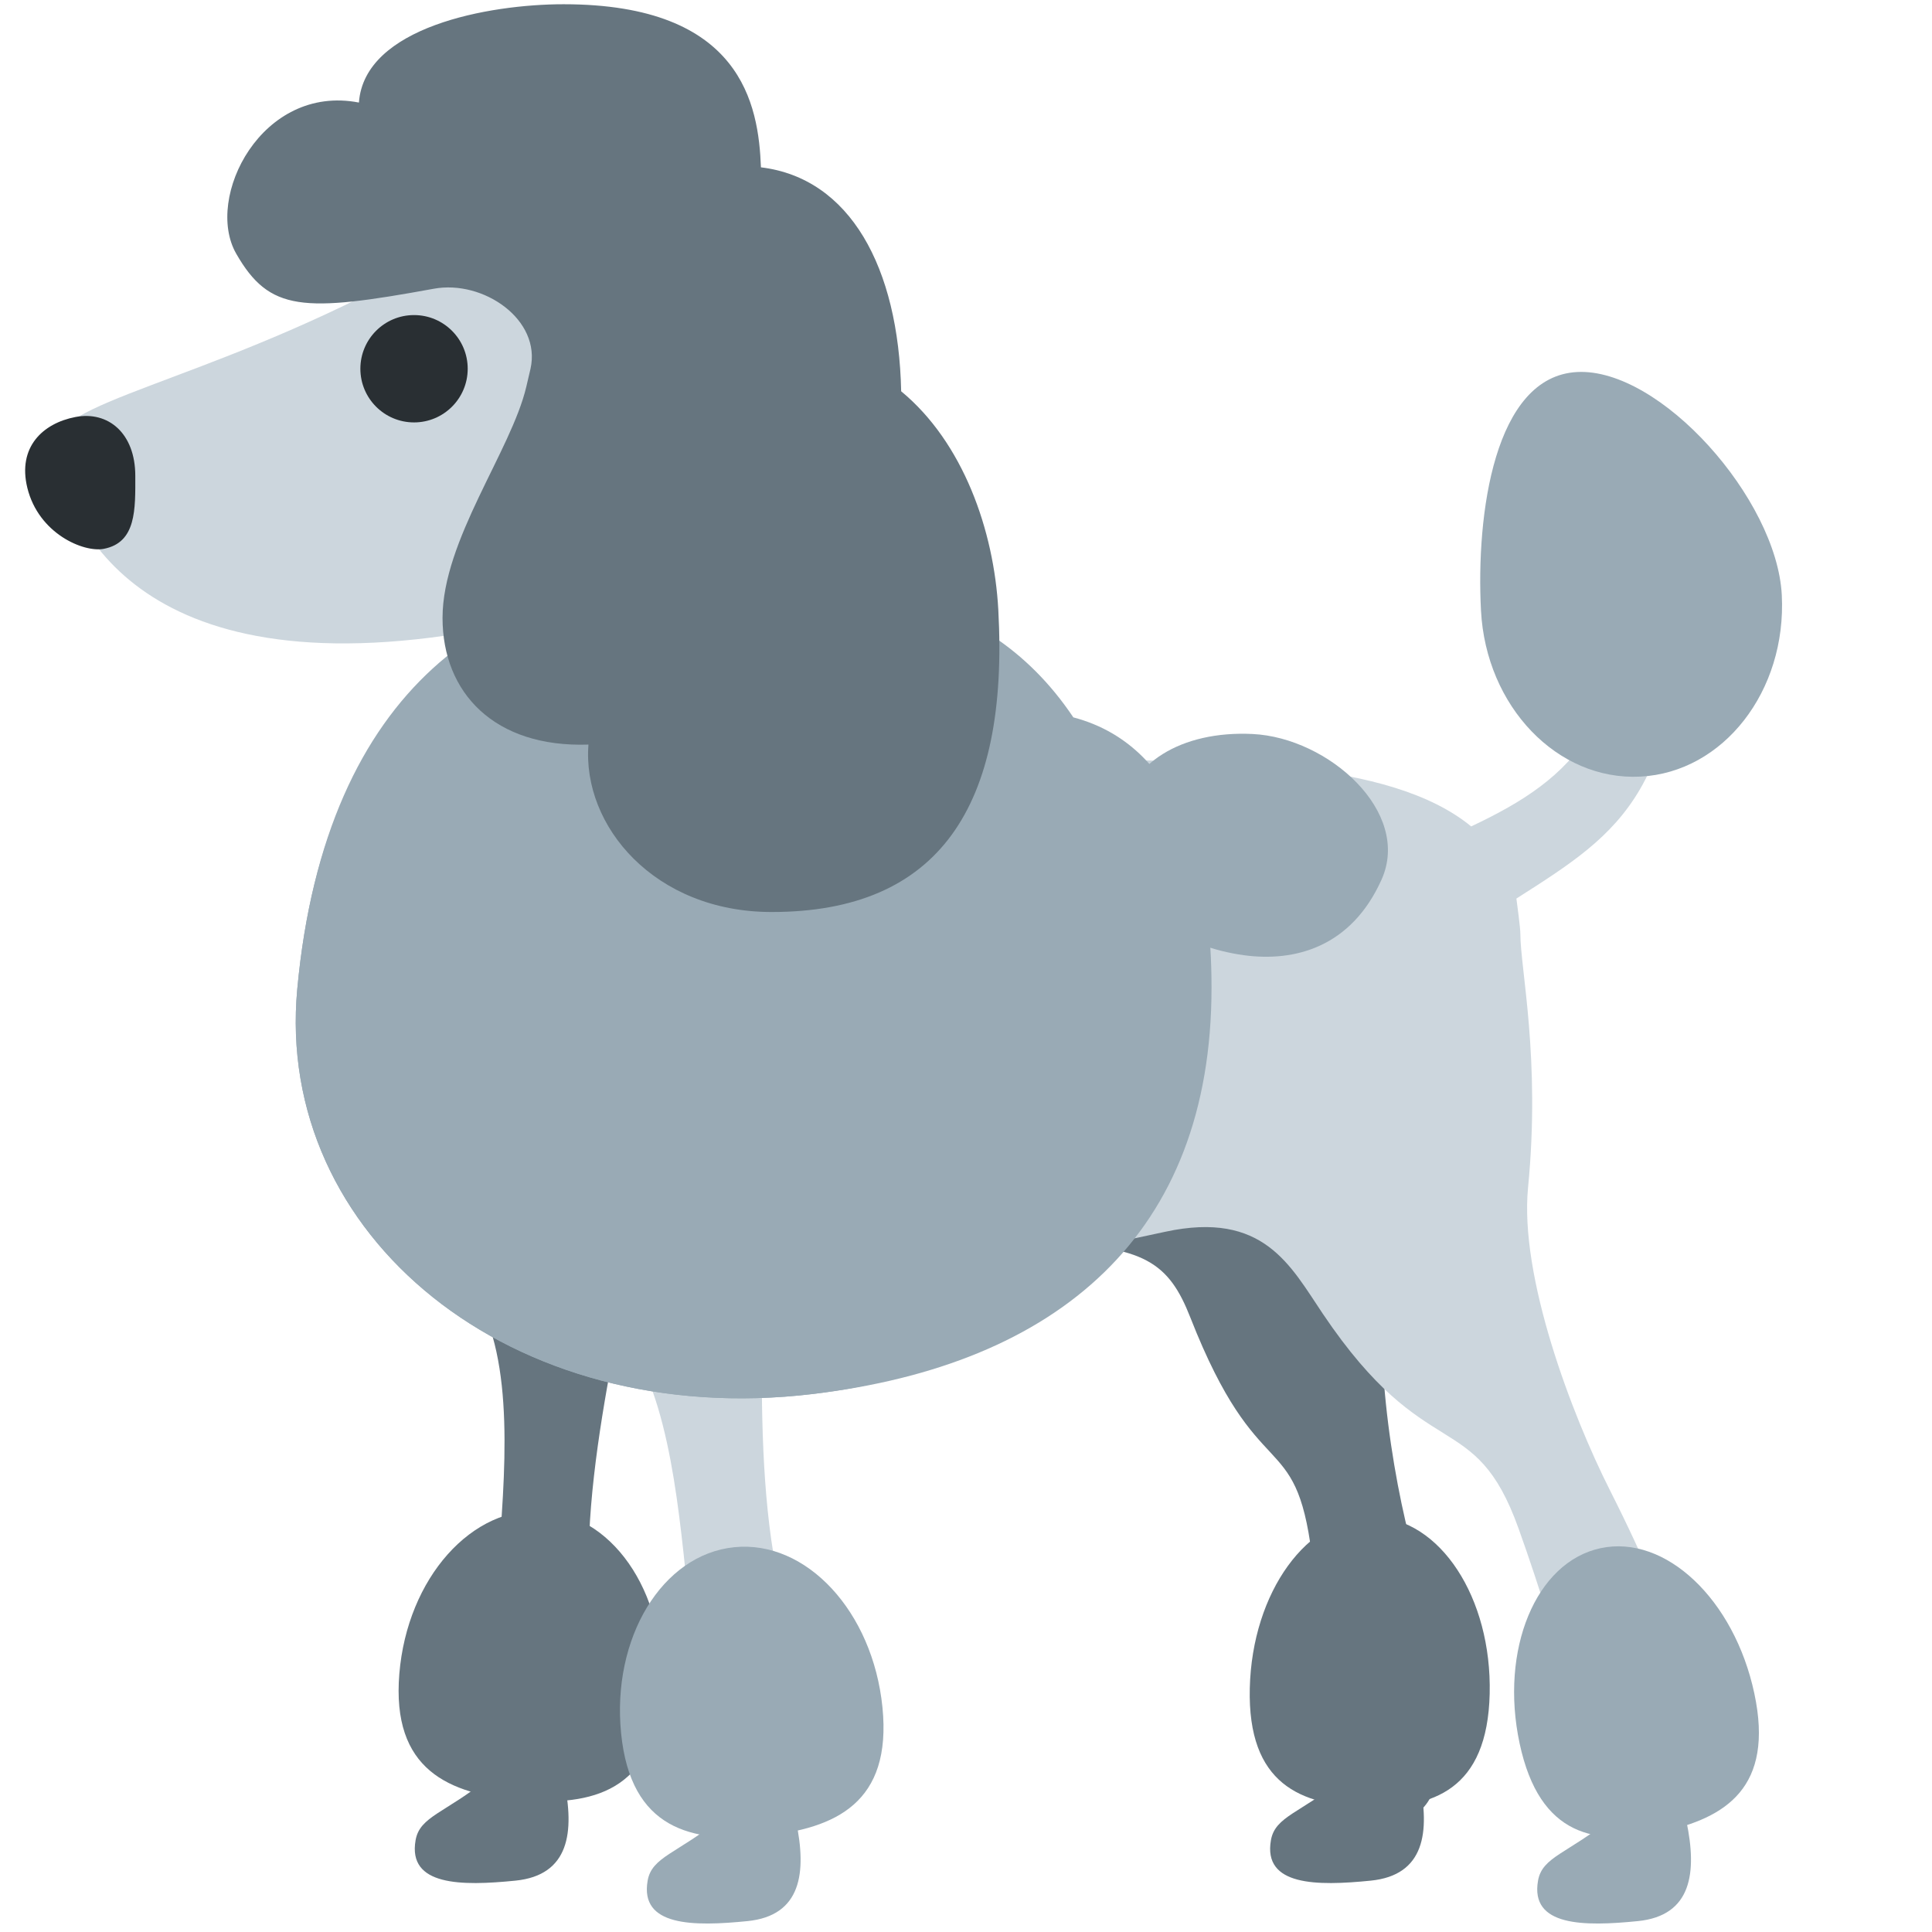
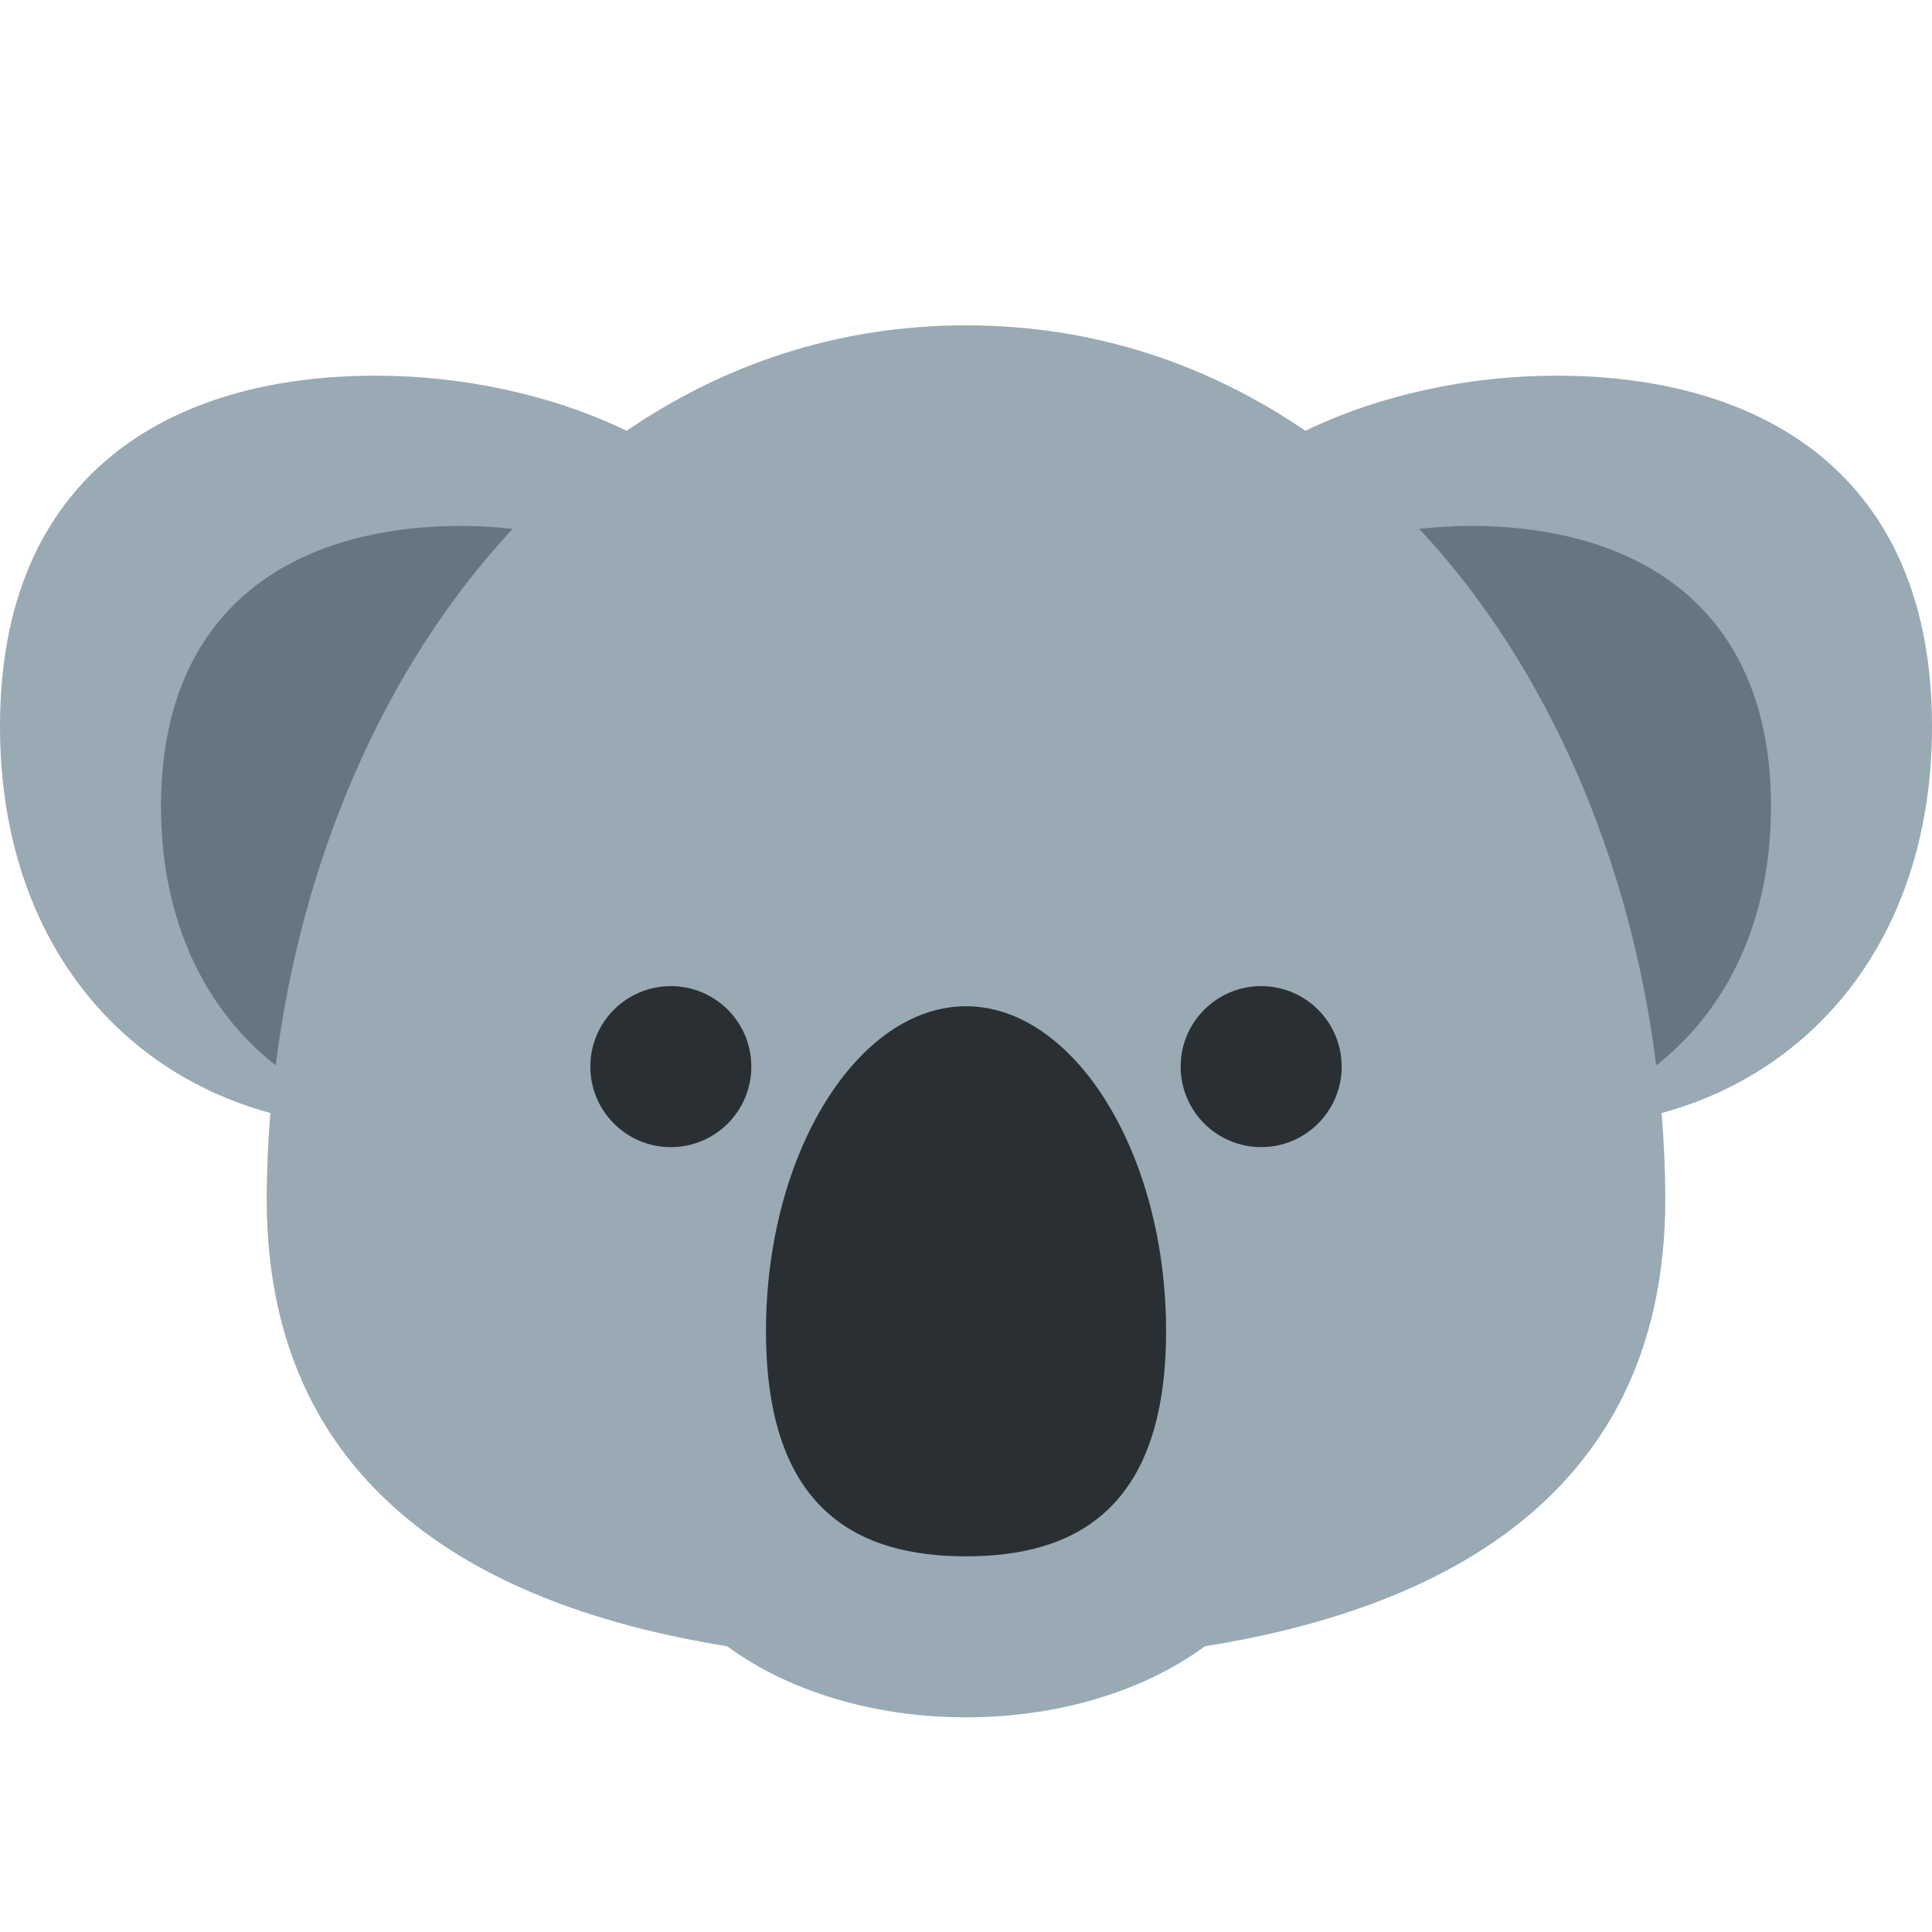
<svg xmlns="http://www.w3.org/2000/svg" viewBox="0 0 36 36">
-   <path fill="#99AAB5" d="M30.016 33.887c-.804.654-1.278.708-1.357 1.156-.151.855.855.855 1.86.754 1.006-.101 1.106-.905.905-1.86-.201-.955-1.408-.05-1.408-.05zm-16.591 0c-.804.654-1.278.708-1.357 1.156-.151.855.855.855 1.86.754 1.006-.101 1.106-.905.905-1.86s-1.408-.05-1.408-.05z" />
-   <path fill="#66757F" d="M25.039 33.133c-.804.654-1.278.708-1.357 1.156-.151.855.855.855 1.86.754 1.006-.101 1.106-.905.905-1.86-.202-.955-1.408-.05-1.408-.05zm-15.938 0c-.804.654-1.278.708-1.357 1.156-.151.855.855.855 1.86.754 1.006-.101 1.106-.905.905-1.86s-1.408-.05-1.408-.05z" />
-   <path fill="#66757F" d="M19.446 23.182c1.879.01 2.338.358 2.734 1.367 1.269 3.234 1.958 2.001 2.264 4.419.311 2.453.272 4.449.708 4.676 1.004.523 2.59.817 1.11-4.995-.396-1.555-.783-4.266-.268-5.843.753-2.303.744-4.007.885-4.641-7.49.29-9.145 5.008-7.433 5.017z" />
-   <path fill="#CCD6DD" d="M28.256 16.743c1.993-1.268 3.117-1.982 3.117-6.586 0-.529-.073-1.408-.603-1.408s-.352.526-.352 1.056c0 3.669-1.063 4.679-3.005 5.594-1.517-1.249-4.696-1.236-7.734-1.236-4.181 0-7.57 1.582-7.57 4.866s.89 4.571 5.071 4.571c1.45 0 2.856-.284 4.529-.647 1.837-.398 2.335.63 2.941 1.529 1.941 2.882 2.823 1.706 3.646 3.999.836 2.328 1.231 4.284 1.706 4.411 1.094.293 2.705.235 0-5.117-.724-1.432-1.69-3.995-1.529-5.646.235-2.411-.143-4.073-.143-4.723 0-.123-.062-.561-.074-.663z" />
-   <path fill="#66757F" d="M9.702 32.226c-1.444-.38.837-6.535-1.191-8.533-1.355-1.334 1.369-7.759 2.854-7.596 1.483.163.692 4.949.484 6.839-.144 1.308-1.288 5.351-.726 7.671.323 1.336-.694 1.811-1.421 1.619z" />
-   <path fill="#66757F" d="M12.318 31.59c-.147 1.785-1.27 2.066-2.616 1.955-1.346-.111-2.408-.571-2.261-2.356s1.357-3.143 2.704-3.033c1.347.111 2.32 1.649 2.173 3.434z" />
-   <path fill="#CCD6DD" d="M13.772 32.472c-1.489-.111-.364-6.578-2.722-8.174-1.575-1.066-.064-7.879 1.425-7.988 1.488-.109 1.58 4.741 1.719 6.637.096 1.312-.294 5.496.681 7.675.561 1.254-.352 1.906-1.103 1.85z" />
-   <path fill="#99AAB5" d="M20.914 18.184c0 4.6-1.198 7.245-5.767 7.791-5.644.675-10.032-2.963-9.608-7.544.528-5.707 3.78-7.425 7.29-7.431 4.601-.008 8.085 2.582 8.085 7.184z" />
-   <path fill="#99AAB5" d="M22.575 18.402c0 4.6-2.859 7.027-7.428 7.573-5.644.675-10.032-2.963-9.608-7.544.528-5.707 3.772-7.665 7.282-7.671 2.598-.005 5.43 0 7.179 2.607 2.123.561 2.575 3.032 2.575 5.035zm-6.132 13.409c.18 1.782-.873 2.262-2.217 2.398-1.344.136-2.471-.124-2.652-1.905-.18-1.782.763-3.338 2.108-3.474 1.344-.136 2.581 1.199 2.761 2.981z" />
-   <path fill="#66757F" d="M27.758 31.562c-.043 1.79-1.053 2.138-2.287 2.109-1.234-.029-2.226-.425-2.183-2.215.043-1.79 1.078-3.219 2.312-3.19 1.234.029 2.2 1.506 2.158 3.296z" />
-   <path fill="#99AAB5" d="M32.689 31.553c.374 1.751-.528 2.324-1.735 2.582s-2.264.103-2.638-1.648.302-3.382 1.509-3.639c1.207-.258 2.49.953 2.864 2.705zm.512-20.467c.093 1.789-1.087 3.305-2.634 3.385-1.547.08-2.878-1.306-2.971-3.095-.093-1.789.245-4.364 1.792-4.444 1.547-.08 3.72 2.365 3.813 4.154z" />
-   <path fill="#CCD6DD" d="M13.231 7.67c.328 1.726-1.846 3.731-4.913 4.172-6.15.884-7.16-2.459-7.291-3.511-.104-.834 2.703-1.177 6.395-3.149 4.572-2.442 5.481.762 5.809 2.488z" />
-   <path fill="#66757F" d="M14.179 3.118c-.044-1.161-.352-3.039-3.677-3.039-1.397 0-3.713.424-3.814 1.832-1.81-.351-2.883 1.772-2.287 2.815.619 1.082 1.248 1.099 3.683.654.923-.169 2.007.577 1.801 1.493l-.078.333c-.28 1.191-1.561 2.861-1.561 4.308 0 1.396.967 2.42 2.719 2.36-.119 1.515 1.23 3.12 3.414 3.12 3.115 0 4.424-1.961 4.223-5.631-.081-1.481-.654-3.117-1.81-4.072-.049-2.313-.954-3.972-2.613-4.173z" />
-   <path fill="#292F33" d="M2.521 8.864c.001.623.022 1.247-.589 1.363-.372.071-1.213-.281-1.423-1.138-.184-.756.286-1.202.898-1.319.611-.116 1.113.305 1.114 1.094z" />
-   <circle fill="#292F33" cx="7.715" cy="6.871" r="1" />
-   <path fill="#99AAB5" d="M23.341 13.677c1.414.069 2.967 1.455 2.402 2.714s-1.616 1.537-2.564 1.408c-1.106-.151-2.492-.819-2.279-2.594.117-.976 1.111-1.593 2.441-1.528z" />
+   <path fill="#99AAB5" d="M36 13.533C36 8.867 32.866 7 29 7c-1.621 0-3.285.354-4.676 1.027C22.523 6.798 20.405 6.062 18 6.062s-4.523.736-6.324 1.965C10.285 7.354 8.621 7 7 7c-3.866 0-7 1.867-7 6.533 0 3.844 2.128 6.417 5.038 7.206-.043.536-.068 1.073-.068 1.611 0 5.729 4.52 7.675 8.581 8.326C14.649 31.487 16.232 32 18 32s3.351-.513 4.449-1.323c4.062-.651 8.581-2.597 8.581-8.326 0-.538-.025-1.075-.068-1.611 2.91-.79 5.038-3.363 5.038-7.207z" />
+   <path fill="#66757F" d="M9.554 9.854C9.236 9.821 8.917 9.8 8.6 9.8 5.507 9.8 3 11.293 3 15.026c0 2.154.838 3.808 2.138 4.824.473-3.797 2.005-7.416 4.416-9.996zM27.4 9.8c-.317 0-.637.021-.955.054 2.412 2.58 3.943 6.199 4.416 9.997C32.162 18.834 33 17.181 33 15.026c0-3.733-2.507-5.226-5.6-5.226z" />
+   <path fill="#292F33" d="M21.728 24.807C21.728 28.152 20 29 18 29s-3.727-.848-3.727-4.193c0-3.345 1.727-6.057 3.727-6.057s3.728 2.712 3.728 6.057z" />
+   <circle fill="#292F33" cx="12.5" cy="19.875" r="1.5" />
+   <circle fill="#292F33" cx="23.5" cy="19.875" r="1.5" />
</svg>
